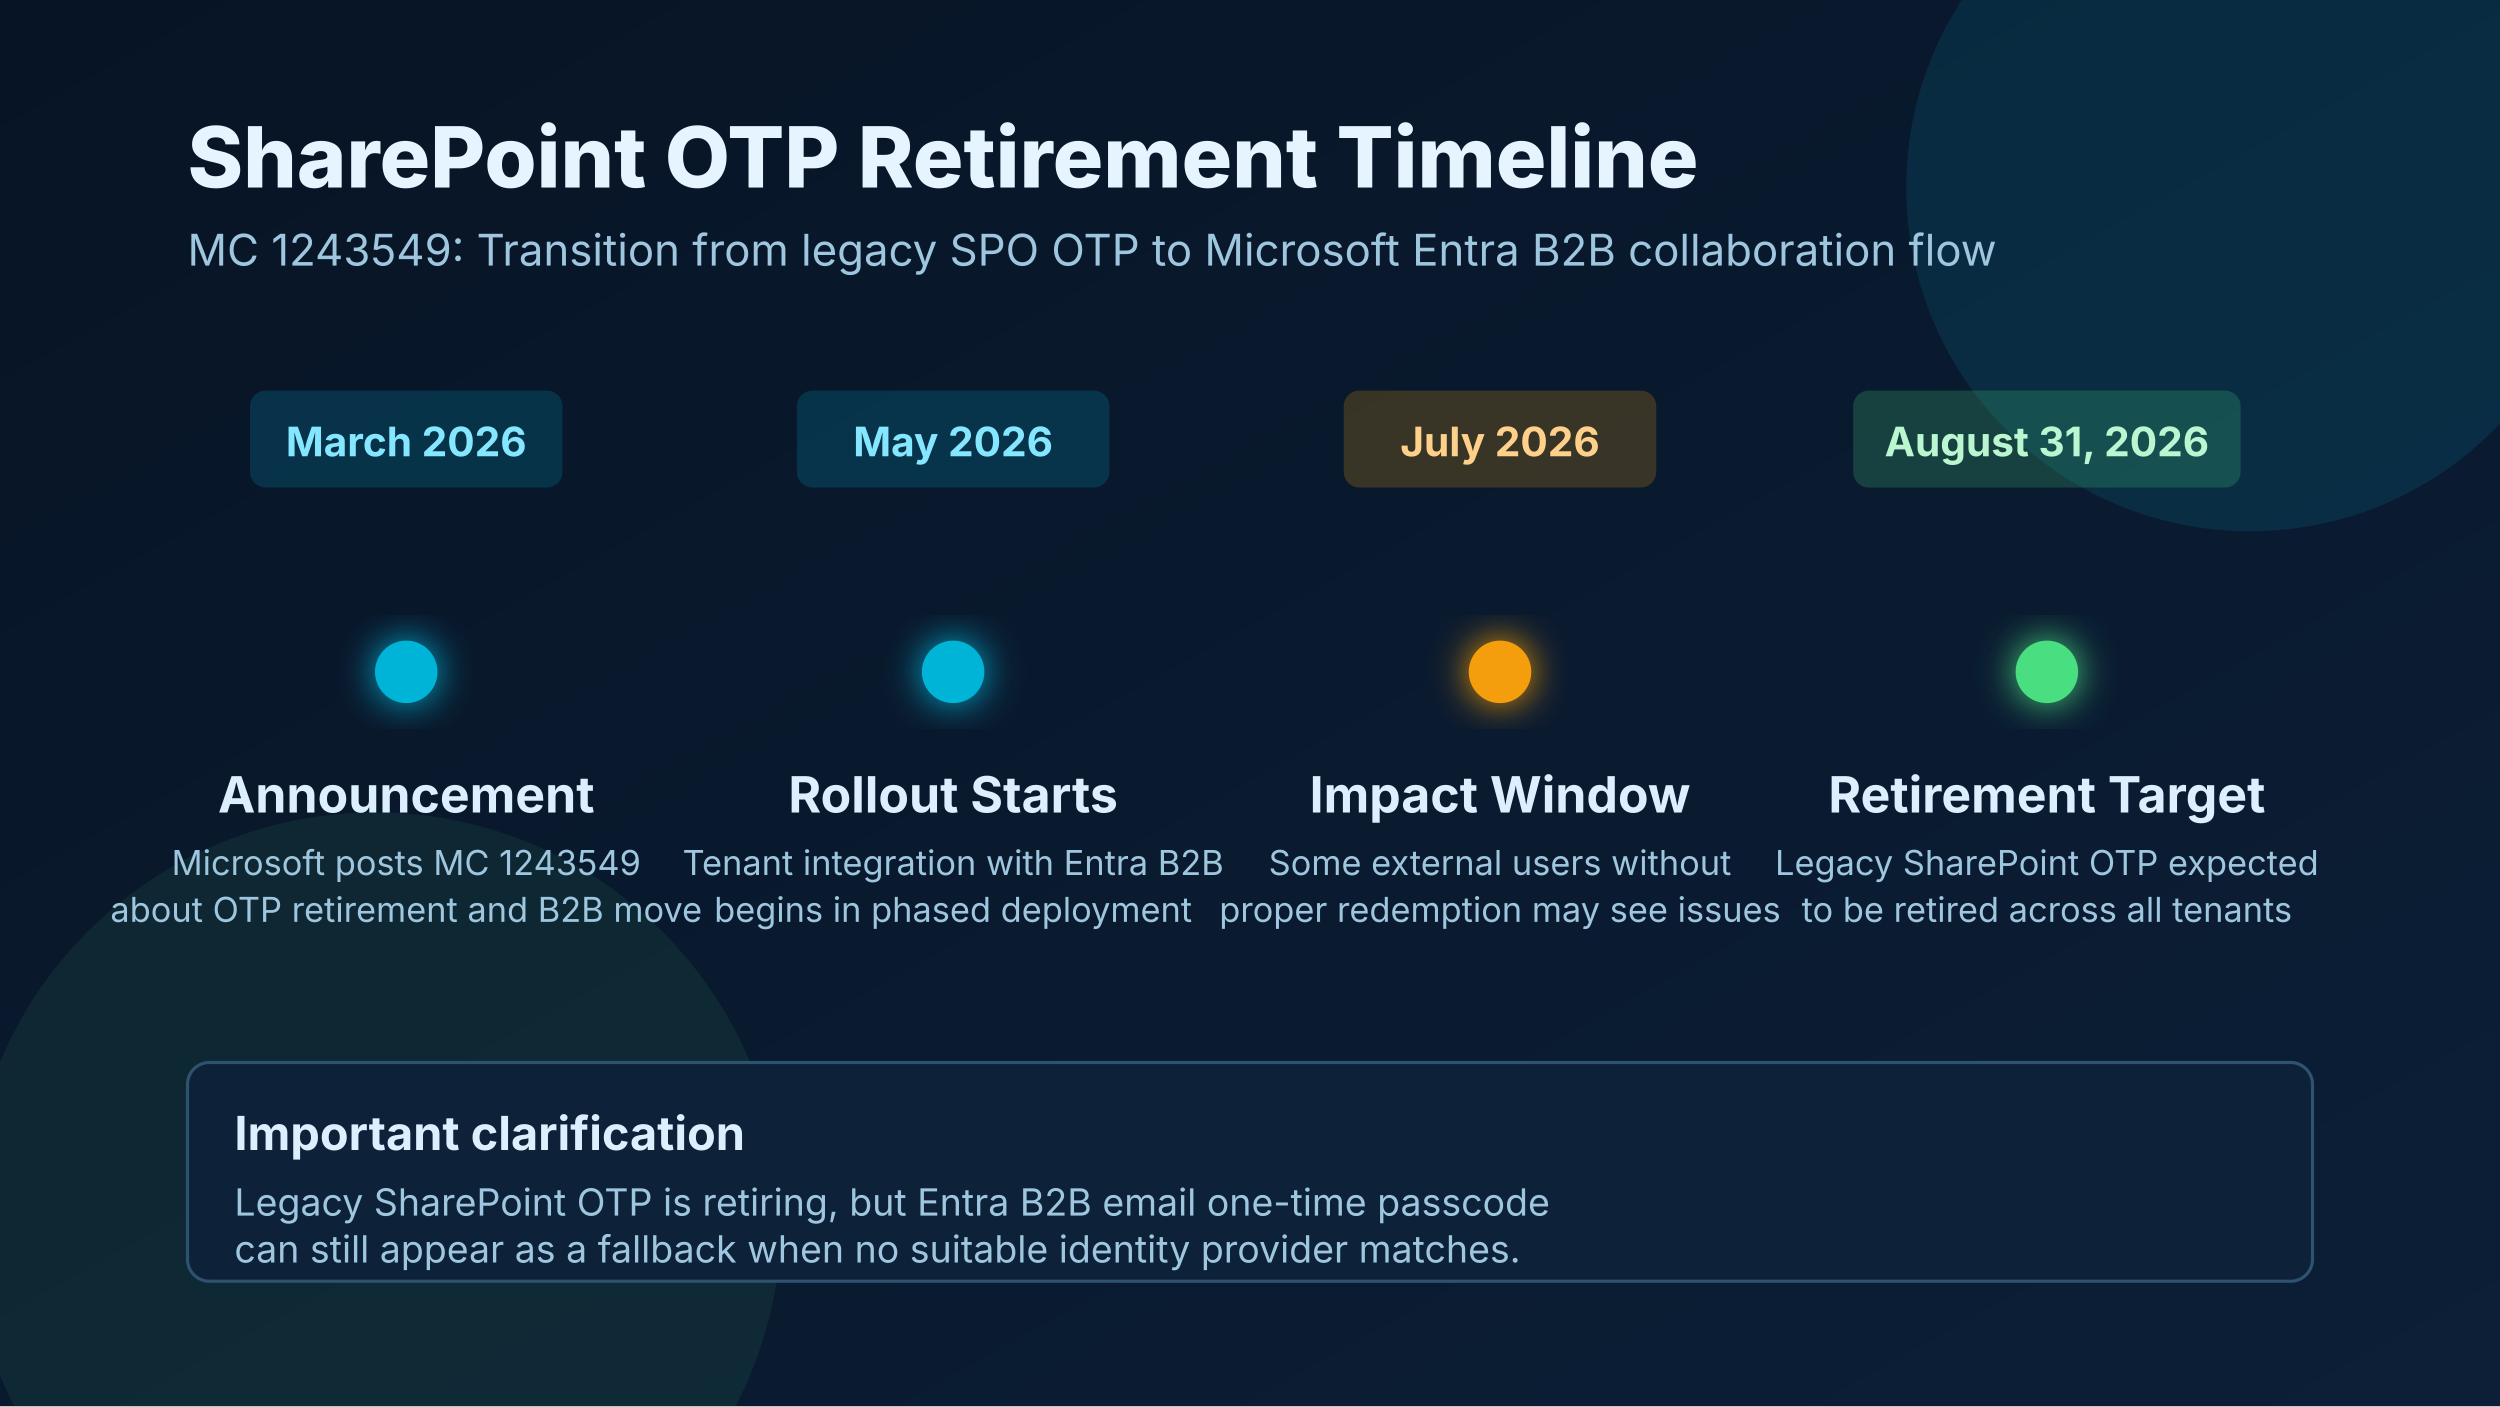
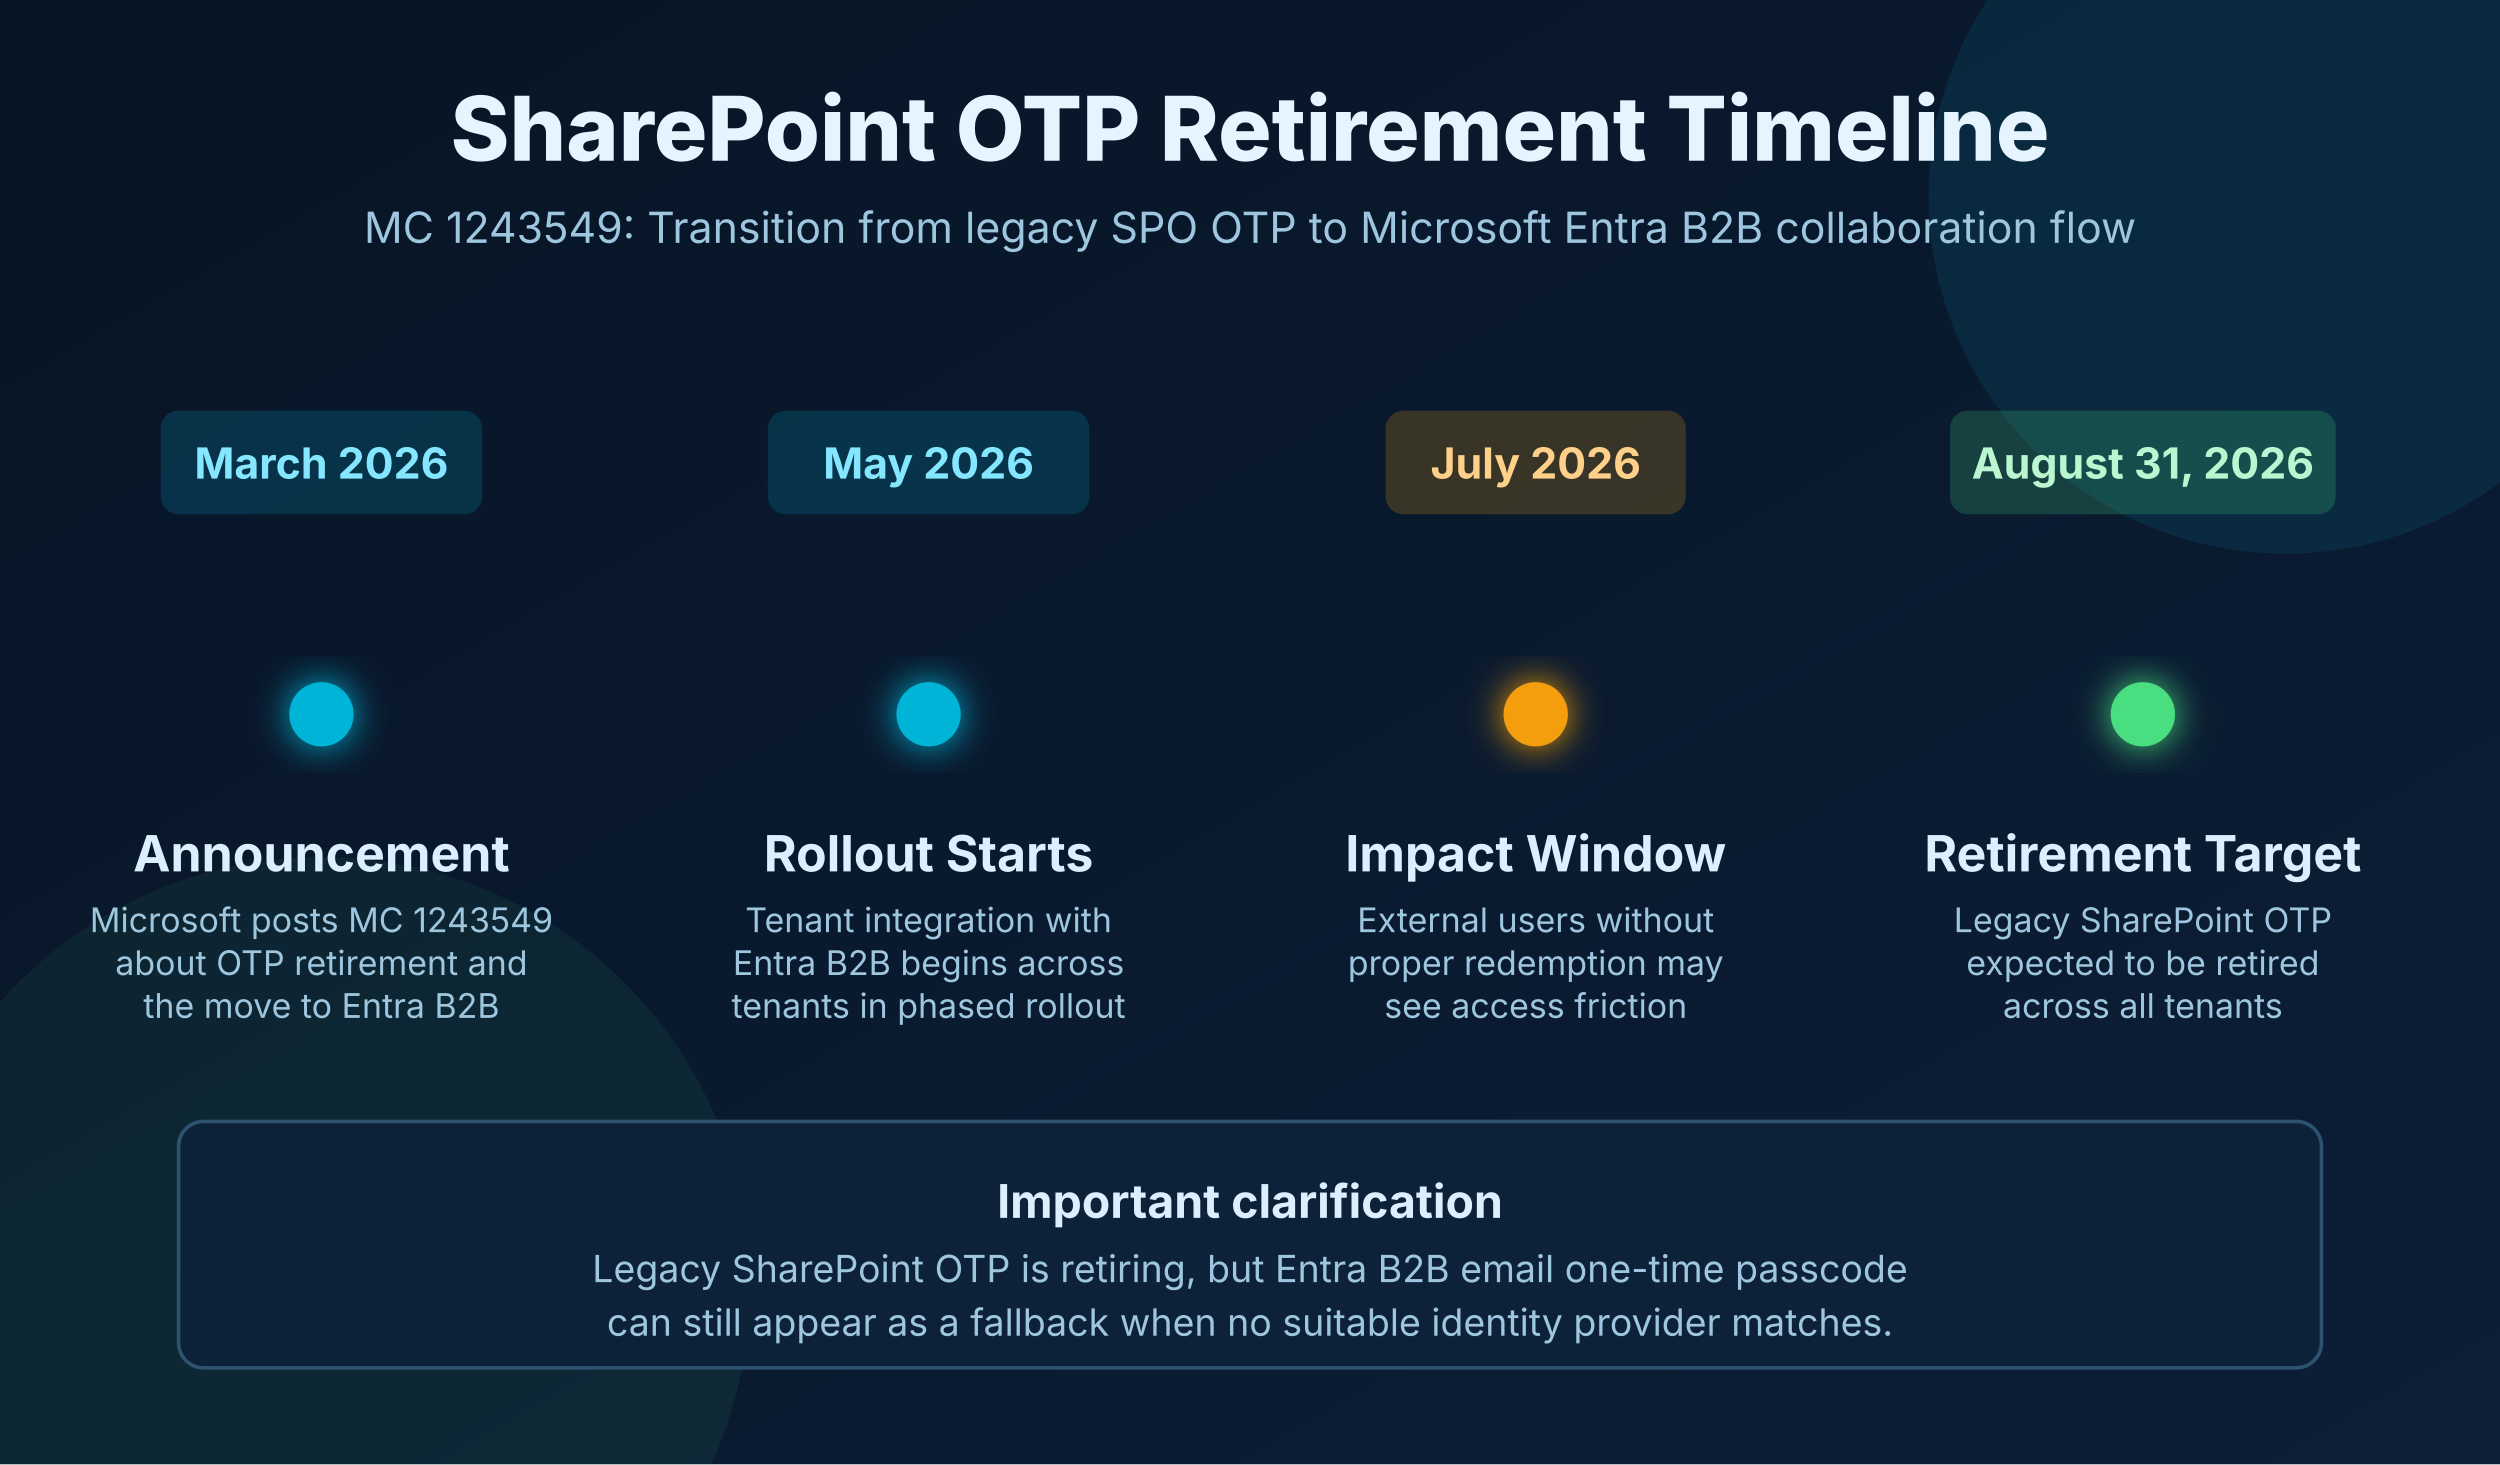
- <svg xmlns="http://www.w3.org/2000/svg" width="1600" height="900" viewBox="0 0 1600 900" role="img" aria-labelledby="title desc">
+ <svg xmlns="http://www.w3.org/2000/svg" width="1400" height="820" viewBox="0 0 1400 820" role="img" aria-labelledby="tldesc">
  <defs>
-     <linearGradient id="bg" x1="0" y1="0" x2="1" y2="1">
+     <linearGradient id="tlbg" x1="0" y1="0" x2="1" y2="1">
      <stop offset="0%" stop-color="#071425" />
      <stop offset="100%" stop-color="#0c1f37" />
    </linearGradient>
-     <linearGradient id="line" x1="0" y1="0" x2="1" y2="0">
+     <linearGradient id="tlline" x1="0" y1="0" x2="1" y2="0">
      <stop offset="0%" stop-color="#00b4d8" />
      <stop offset="100%" stop-color="#4ade80" />
    </linearGradient>
-     <filter id="softGlow" x="-40%" y="-40%" width="180%" height="180%">
-       <feGaussianBlur stdDeviation="12" result="blur" />
+     <filter id="glow" x="-40%" y="-40%" width="180%" height="180%">
+       <feGaussianBlur stdDeviation="10" result="blur" />
      <feMerge>
        <feMergeNode in="blur" />
        <feMergeNode in="SourceGraphic" />
      </feMerge>
    </filter>
  </defs>
-   <rect width="1600" height="900" fill="url(#bg)" />
-   <circle cx="1440" cy="120" r="220" fill="#00b4d8" opacity="0.12" />
-   <circle cx="240" cy="780" r="260" fill="#4ade80" opacity="0.08" />
-   <text x="120" y="120" fill="#e5f4ff" font-family="Inter,Segoe UI,Arial,sans-serif" font-size="54" font-weight="800">
-     SharePoint OTP Retirement Timeline
-   </text>
-   <text x="120" y="170" fill="#9ec6de" font-family="Inter,Segoe UI,Arial,sans-serif" font-size="28">
-     MC 1243549: Transition from legacy SPO OTP to Microsoft Entra B2B collaboration flow
-   </text>
-   <line x1="140" y1="430" x2="1460" y2="430" stroke="url(#line)" stroke-width="8" stroke-linecap="round" />
-   <g filter="url(#softGlow)">
-     <circle cx="260" cy="430" r="20" fill="#00b4d8" />
-     <circle cx="610" cy="430" r="20" fill="#00b4d8" />
-     <circle cx="960" cy="430" r="20" fill="#f59e0b" />
-     <circle cx="1310" cy="430" r="20" fill="#4ade80" />
+   <rect width="1400" height="820" fill="url(#tlbg)" />
+   <circle cx="1280" cy="110" r="200" fill="#00b4d8" opacity="0.10" />
+   <circle cx="180" cy="720" r="240" fill="#4ade80" opacity="0.07" />
+   <text x="700" y="90" text-anchor="middle" fill="#e5f4ff" font-family="Inter,Segoe UI,Arial,sans-serif" font-size="50" font-weight="800">SharePoint OTP Retirement Timeline</text>
+   <text x="700" y="136" text-anchor="middle" fill="#9ec6de" font-family="Inter,Segoe UI,Arial,sans-serif" font-size="24">MC 1243549: Transition from legacy SPO OTP to Microsoft Entra B2B collaboration flow</text>
+   <line x1="120" y1="400" x2="1280" y2="400" stroke="url(#tlline)" stroke-width="7" stroke-linecap="round" />
+   <g filter="url(#glow)">
+     <circle cx="180" cy="400" r="18" fill="#00b4d8" />
+     <circle cx="520" cy="400" r="18" fill="#00b4d8" />
+     <circle cx="860" cy="400" r="18" fill="#f59e0b" />
+     <circle cx="1200" cy="400" r="18" fill="#4ade80" />
  </g>
  <g font-family="Inter,Segoe UI,Arial,sans-serif">
-     <rect x="160" y="250" width="200" height="62" rx="10" fill="#00b4d8" opacity="0.18" />
-     <text x="260" y="292" text-anchor="middle" fill="#84e7ff" font-size="26" font-weight="700">March 2026</text>
-     <text x="260" y="520" text-anchor="middle" fill="#dbefff" font-size="32" font-weight="700">Announcement</text>
-     <text x="260" y="560" text-anchor="middle" fill="#9ec6de" font-size="22">Microsoft posts MC 1243549</text>
-     <text x="260" y="590" text-anchor="middle" fill="#9ec6de" font-size="22">about OTP retirement and B2B move</text>
-     <rect x="510" y="250" width="200" height="62" rx="10" fill="#00b4d8" opacity="0.18" />
-     <text x="610" y="292" text-anchor="middle" fill="#84e7ff" font-size="26" font-weight="700">May 2026</text>
-     <text x="610" y="520" text-anchor="middle" fill="#dbefff" font-size="32" font-weight="700">Rollout Starts</text>
-     <text x="610" y="560" text-anchor="middle" fill="#9ec6de" font-size="22">Tenant integration with Entra B2B</text>
-     <text x="610" y="590" text-anchor="middle" fill="#9ec6de" font-size="22">begins in phased deployment</text>
-     <rect x="860" y="250" width="200" height="62" rx="10" fill="#f59e0b" opacity="0.20" />
-     <text x="960" y="292" text-anchor="middle" fill="#ffd08a" font-size="26" font-weight="700">July 2026</text>
-     <text x="960" y="520" text-anchor="middle" fill="#dbefff" font-size="32" font-weight="700">Impact Window</text>
-     <text x="960" y="560" text-anchor="middle" fill="#9ec6de" font-size="22">Some external users without</text>
-     <text x="960" y="590" text-anchor="middle" fill="#9ec6de" font-size="22">proper redemption may see issues</text>
-     <rect x="1186" y="250" width="248" height="62" rx="10" fill="#4ade80" opacity="0.20" />
-     <text x="1310" y="292" text-anchor="middle" fill="#baf7d1" font-size="26" font-weight="700">August 31, 2026</text>
-     <text x="1310" y="520" text-anchor="middle" fill="#dbefff" font-size="32" font-weight="700">Retirement Target</text>
-     <text x="1310" y="560" text-anchor="middle" fill="#9ec6de" font-size="22">Legacy SharePoint OTP expected</text>
-     <text x="1310" y="590" text-anchor="middle" fill="#9ec6de" font-size="22">to be retired across all tenants</text>
+     <rect x="90" y="230" width="180" height="58" rx="10" fill="#00b4d8" opacity="0.18" />
+     <text x="180" y="268" text-anchor="middle" fill="#84e7ff" font-size="24" font-weight="700">March 2026</text>
+     <text x="180" y="488" text-anchor="middle" fill="#dbefff" font-size="28" font-weight="700">Announcement</text>
+     <text x="180" y="522" text-anchor="middle" fill="#9ec6de" font-size="19">Microsoft posts MC 1243549</text>
+     <text x="180" y="546" text-anchor="middle" fill="#9ec6de" font-size="19">about OTP retirement and</text>
+     <text x="180" y="570" text-anchor="middle" fill="#9ec6de" font-size="19">the move to Entra B2B</text>
+     <rect x="430" y="230" width="180" height="58" rx="10" fill="#00b4d8" opacity="0.18" />
+     <text x="520" y="268" text-anchor="middle" fill="#84e7ff" font-size="24" font-weight="700">May 2026</text>
+     <text x="520" y="488" text-anchor="middle" fill="#dbefff" font-size="28" font-weight="700">Rollout Starts</text>
+     <text x="520" y="522" text-anchor="middle" fill="#9ec6de" font-size="19">Tenant integration with</text>
+     <text x="520" y="546" text-anchor="middle" fill="#9ec6de" font-size="19">Entra B2B begins across</text>
+     <text x="520" y="570" text-anchor="middle" fill="#9ec6de" font-size="19">tenants in phased rollout</text>
+     <rect x="776" y="230" width="168" height="58" rx="10" fill="#f59e0b" opacity="0.20" />
+     <text x="860" y="268" text-anchor="middle" fill="#ffd08a" font-size="24" font-weight="700">July 2026</text>
+     <text x="860" y="488" text-anchor="middle" fill="#dbefff" font-size="28" font-weight="700">Impact Window</text>
+     <text x="860" y="522" text-anchor="middle" fill="#9ec6de" font-size="19">External users without</text>
+     <text x="860" y="546" text-anchor="middle" fill="#9ec6de" font-size="19">proper redemption may</text>
+     <text x="860" y="570" text-anchor="middle" fill="#9ec6de" font-size="19">see access friction</text>
+     <rect x="1092" y="230" width="216" height="58" rx="10" fill="#4ade80" opacity="0.20" />
+     <text x="1200" y="268" text-anchor="middle" fill="#baf7d1" font-size="24" font-weight="700">August 31, 2026</text>
+     <text x="1200" y="488" text-anchor="middle" fill="#dbefff" font-size="28" font-weight="700">Retirement Target</text>
+     <text x="1200" y="522" text-anchor="middle" fill="#9ec6de" font-size="19">Legacy SharePoint OTP</text>
+     <text x="1200" y="546" text-anchor="middle" fill="#9ec6de" font-size="19">expected to be retired</text>
+     <text x="1200" y="570" text-anchor="middle" fill="#9ec6de" font-size="19">across all tenants</text>
  </g>
-   <rect x="120" y="680" width="1360" height="140" rx="14" fill="#0d2138" stroke="#2d5370" stroke-width="2" />
-   <text x="150" y="736" fill="#dbefff" font-family="Inter,Segoe UI,Arial,sans-serif" font-size="30" font-weight="700">Important clarification</text>
-   <text x="150" y="778" fill="#9ec6de" font-family="Inter,Segoe UI,Arial,sans-serif" font-size="24">Legacy SharePoint OTP is retiring, but Entra B2B email one-time passcode</text>
-   <text x="150" y="808" fill="#9ec6de" font-family="Inter,Segoe UI,Arial,sans-serif" font-size="24">can still appear as a fallback when no suitable identity provider matches.</text>
+   <rect x="100" y="628" width="1200" height="138" rx="14" fill="#0d2138" stroke="#2d5370" stroke-width="2" />
+   <text x="700" y="682" text-anchor="middle" fill="#dbefff" font-family="Inter,Segoe UI,Arial,sans-serif" font-size="26" font-weight="700">Important clarification</text>
+   <text x="700" y="718" text-anchor="middle" fill="#9ec6de" font-family="Inter,Segoe UI,Arial,sans-serif" font-size="21">Legacy SharePoint OTP is retiring, but Entra B2B email one-time passcode</text>
+   <text x="700" y="748" text-anchor="middle" fill="#9ec6de" font-family="Inter,Segoe UI,Arial,sans-serif" font-size="21">can still appear as a fallback when no suitable identity provider matches.</text>
</svg>
